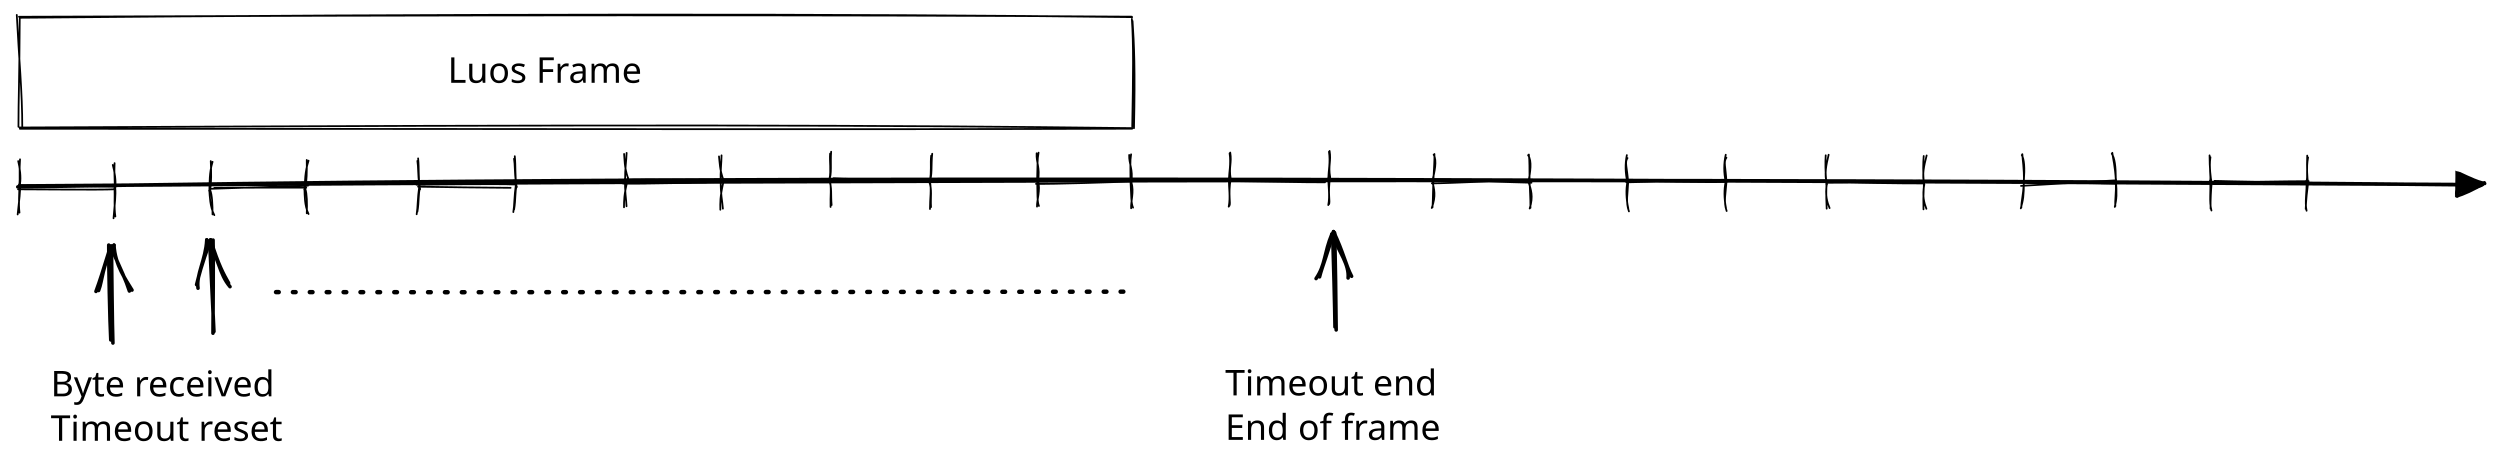
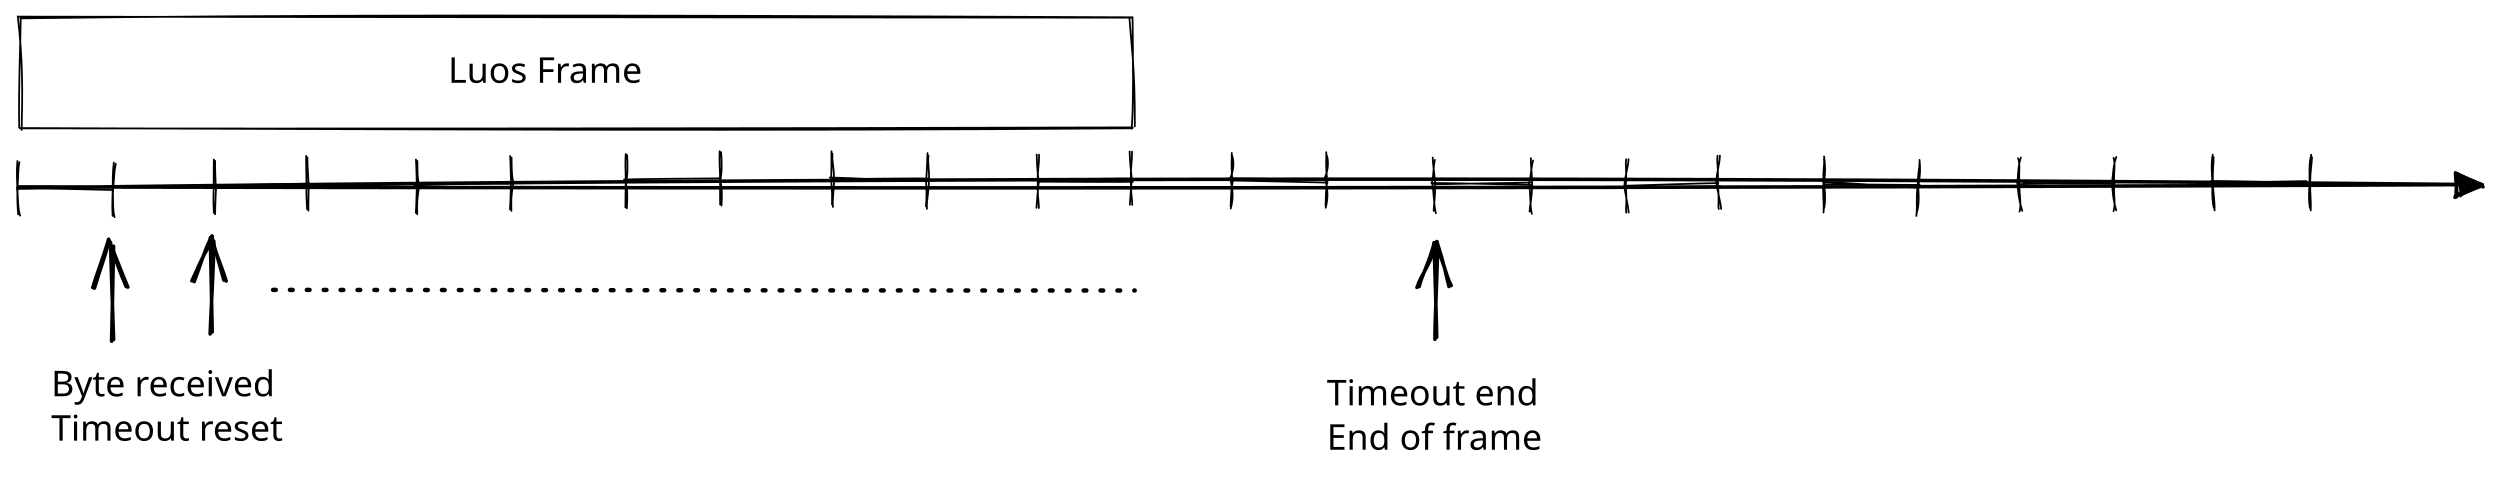
- <svg xmlns="http://www.w3.org/2000/svg" version="1.1" viewBox="0 0 1405.993 264.915" width="2811.986" height="529.829">
+ <svg xmlns="http://www.w3.org/2000/svg" version="1.1" viewBox="0 0 1406.426 270.011" width="2812.852" height="540.023">
+   
+   eyJ2ZXJzaW9uIjoiMSIsImVuY29kaW5nIjoiYnN0cmluZyIsImNvbXByZXNzZWQiOnRydWUsImVuY29kZWQiOiJ4nO2cXVfbOFx1MDAxM4Dv+ys47G3x6nMk7V2ggVx1MDAwMtlAXHRQ4N09XHUwMDFjN3FcdTAwMTJcdTAwMDfHdlx1MDAxZCd89PS/v2OnxMbBbWChuCW5XGIgWfbYM4/mw1x1MDAxMl/erKysxtehs/rXyqpz1bY9t1x1MDAxM9mXq2+T9olcdTAwMTON3MDHLpb+PVxuxlE7PbJcdTAwMWbH4eivP/+0w9DKRlntYDhcdTAwMWTpeM7Q8eNcdTAwMTFcdTAwMWX7P/x7ZeVL+p27llx1MDAxZEXB9DJpc3YpIVixtVx1MDAxOfjpZSlhklx1MDAxYa01mVx1MDAxZOGO3uG1YqeD3V3bXHUwMDFiOVlP0rS6e1x1MDAxOJHQrZ1N4lx1MDAxMWfBQew36j2eXbbrel4rvvamN2W3++PIyXpHcVx1MDAxNFxcOFx1MDAxZt1O3L99XHUwMDA2ufbZuFGAt5+NioJxr+87o+Tm6aw1XGLttlx1MDAxYl+nd5GJb/u99Fx1MDAxY1nLVXIlbixKhaCCXHUwMDE5XHRcZsysN1x1MDAxOc+5MFx1MDAxNleScUmBSdBcdTAwMDW5Nlx1MDAwMi+IXHUwMDEyuf4g6SeT7JPdvuiheH5ndkxcdTAwMWPZ/ii0I1RWdtzltzumXFxLXHUwMDBiiJKGXHUwMDFipVx1MDAxOWNidkjfcXv9ODnGokJSTlgqq+ZcdTAwMWEycZxULdRcdTAwMDBcdTAwMDetQWVcdTAwMGYwXHUwMDExXCLc7qTm8W/+wfmdb1x1MDAwZs5cdTAwMWZ7XiZ30lHPmVQ2Zlx1MDAxY3bsqfYpKHyyWilcdTAwMDCTXclz/Yvi6bygfXGPwYxiO4rXXb/j+r3iXHUwMDEwx++U9Hj2KN5cYoZDN0Yx9lx1MDAwM9ePi0ek560l5t537M49Z873oULcqVHMjlxik5NmJCWf7LeVzHTSP2a///v23qPLVZp81ua1mZ3wTf7n17dcdTAwMGbEXHUwMDFhjbVcZmtcdTAwMDXUINc5Q/5cdTAwMTHVtfdcdTAwMDdcdTAwMDN3cFx1MDAxMn9wYL0/XHUwMDBloVbvxuePo5pcdTAwMTbaf1x1MDAxZdVKvVx1MDAxMNaSW5pRyqigOplNs9uZUZ1Jflx1MDAwYrFAsYRcIlwi6/kxxF9mxnNrXHUwMDFm7FvL19+VbVRGtJo/dXnnk3JdqtPC6P9cdTAwMDaxXHUwMDAwWVx1MDAwNjHjiYZcYs/U8yOId0SzfVx1MDAxZW6Eat/5JMlEeWSwe1N1iLnQllBcYlx1MDAwM1x1MDAxM0YjXHLZWarPMCdcYpBCLS1cdTAwMTF+vVxic1OKMGWSXHUwMDAzZWi3XHUwMDBiM1x1MDAxYztw2Yl2utvDj1xydjScOEfd46jqXGZcdTAwMGJgltGKI1xmXHUwMDA2v+ivxDAjXG60MEY+JJheQvy7QaxFsXVcdTAwMDYxZ8woeIgjXHUwMDFlXHUwMDFl7VBbNNf6tFx1MDAxMZp9vTbZ4OSk6lx1MDAxMEtNLMOlMlRTzSWfXHUwMDBipiV2XHUwMDFiLYTgXHUwMDFjXGZAQbCXpVx1MDAxOITQhoulJ37NXHUwMDEwXHUwMDBiwkshXHUwMDA2KTRapVncXHUwMDEz3/jnXHUwMDE340b9Mtw7alx1MDAxYzfh6mZ3a6dddYhcdTAwMTFMK6lEXGJAklx0p3OFLmEpI1x1MDAxNOrBXHUwMDEwxU1Brlx1MDAxN86ItVx1MDAxMoxiXHUwMDEysIT4XHUwMDE1Q8y1KrZm1WpcZqeB5/OtXHUwMDFmQXx0XGKbXHUwMDFm6qJtzohcdTAwMTP+7evPQWNY+XBaU2YxyVx1MDAxMnM0SLGZg7jKnpgylVx1MDAwNEwkV9peUvz6KDak2HpLMVx1MDAwNzRbY/jinvjMrZPmXHUwMDA3rz/Y+DSS73tr5nMnblVcdTAwMWRiw6hF0Fx1MDAxMaOXRWNcdTAwMTRcIrvdX1x1MDAwMmKCQklulknxK4Y4X4ydS4qJXHUwMDExUtFcXNr8I4r32ocnXHUwMDFie1st5cLx+lGHXFxtd7dcdTAwMDZVp5hcdTAwMTIuLZnWppliXHUwMDFj5FxcVqwsnnhqoIAxtSxcYvbSXHUwMDE0XHUwMDAzXHUwMDAzXHJGLF3xK6b4O66YopOSVLFcdTAwMDcs/1xi9kmrNv7YvahPXHUwMDAyuzbY33rX1l7lKaaCWUZcIlxujFx1MDAwMOHz74m1xVx1MDAwNFVcdTAwMWEkZlx1MDAxOFxcVqtATVE9Ulx1MDAwMdPLtPhcdTAwMTVTLEh5WiyN4KlcYlx1MDAwYlO8pXY6jChaW1x1MDAxZoBcdTAwMDeD+G/3XHUwMDE0wspTzKTAkFx1MDAxYTiTgM6Y5Ti9XHUwMDBmY1WxkFoyXHJcbkOqTKwlxq9cdTAwMGVjbkpL1NpcdTAwMTgjKWeLXHUwMDE3t+p7/b0xp1xyOPH89ZuT6+PGh/eVz4spXHUwMDA20Vx1MDAxNpfIn2ZCkHzNflx1MDAxNlFcdTAwMTMtjFx1MDAxMoDGKnOxa1x1MDAxNSg2XHUwMDE4PKBoy1x1MDAxMvVrhljw8ryYcM3Relx1MDAxNy9ufVx1MDAxYYVccj+ge5vseNz81DRbzc3js8pDLFx1MDAxNFx1MDAwNtRcdTAwMDZ9MEWMXHTNrUT+XHUwMDA1IKaAUoPMR1xiS4p/V4ojp1x1MDAxZFx1MDAxN9Z/ZyRDblwin3tjTFx1MDAxOZHmXHUwMDAxXHUwMDA1ru5G0zv9WDtcdTAwMWb3L1xcXHUwMDFhj873W0dnpuokJ2uoMS/GwENRnNdcYi244yTmZkJcdTAwMTlBpVx1MDAwNFx1MDAwM5xcdTAwMTckezqSgYFFUO1KcMKpzr2cnpFcZrlcdTAwMWQjt1shklfdOp/7VGkrxHctM3au4vuMkrHy/TpcZvNAg3pYvGBcdTAwMTONL86GTLS6Z/3Lwf7oUp/dmK2q79dcdTAwMTGaWIqDNlJKI40qVmww/bM05oNcdTAwMTK9jyamKNhcdTAwMTNu2KH37NBhsmiG6OfQXHUwMDBlWdU35HRcdTAwMDM/brk3qfNcIndaN+2h613f0Vdqnvh8XHUwMDFh42C0slx1MDAxOdlDJ/9cdTAwMThHXHUwMDBlXjc1SX1nRM1ze4lcdTAwMTGvek73rnXHbtv2Zt1xkKs3tFFcdTAwMDJcdTAwMWJPXHUwMDE3bc/t5lx0XCK35/q2dzgvzeOCN8pLV/ox0JwrrVx1MDAxN8/AJk15frI+2dhcdTAwMTg6vZo+PSWnk+H7qsPFXGa1lMHMS1xuRUHqYlx1MDAwMqapJXjidlxyxkign6+McmdvVPp2ZZ41dD9cdTAwMDZcdTAwMDDjTFx1MDAwMJogNu9cdTAwMDEwXHUwMDFik8yIXHUwMDE33keD3lx1MDAxM1x1MDAxZYPkwsFcXE7kb3tBU1hWvc132831XHUwMDFizrffwen51ufg9PjMnT3rXHUwMDE07/Y4kX+NWEJj0Mtcclx1MDAwNyG1Qa+eO6pnh6l/sZRUXHUwMDAypzNcZn808LmH8pgosoBiIY68M/hpd+aVmlfymTOsXHUwMDA3xpVl3lx1MDAxYu2x1HtcdTAwMGKCdqqEXFzce39fu1WdYKTCXHUwMDE5XHUwMDA0hNFUI5mssFx1MDAxZEBcYmNRjPaSXHUwMDAyXHUwMDEwl4Q+X3JIczufs1x1MDAxOWU+XHUwMDFmJFx1MDAwNrN2Jfmz54OzMV9ylriQL7lje1OiZj1fb1xytmyCMlxcgFC53Pi5Y4b169hZwczLcSdO51x1MDAxZv/QXHUwMDFkOsE4xpaRXHUwMDEz31x1MDAxYkVcYn7nXHUwMDFjz1x1MDAxZEV8V75Hxlx1MDAxNdpcdTAwMTRbZ5VdpaXQiiyeSlx1MDAxZZ5fXHUwMDEyddkz/W4rXHUwMDFjXFzXjrxcdTAwMGXxaNWxn66FMJi+TFx1MDAwM/PiskWF2Fx1MDAwYlxymNZjOimfb6nEQmFcdTAwMDWzQEljMN1cdTAwMDTMNiGX1k7nXHUwMDA0PFx1MDAwM1x1MDAxM5D/x1xiy1x1MDAxMtEv5NyL6n2gc09npYc5d0Yg2YKiXHUwMDFl8P4mZJx+iFqNRvt9cDyKomjthFxmn5jyTpAo80kx19xcdTAwMTLp21x1MDAxYoNf6MAzvKbunShcdTAwMGItXHUwMDE3rVdKnt9X9dScXHUwMDBiLSxuXGKm/0pcdTAwMTGdXHUwMDE0guY5n9/uR6kkTC/fwj7+P2o8XHUwMDFm1OVcdTAwMWEtXGZfXGLi77y/Kd+xayhcdTAwMTGUP2ApXHUwMDA1hV1cdTAwMTluXHUwMDA1u6OLWj0+vz4++Fx1MDAxY5OrqrvqdFmj5uijXHKhXHUwMDE0vVxcgeGkXHUwMDA2YHB2QlNcdTAwMTVCc6NcbpJVzFlzimmcli+7zjFZ0v6oXGJ76az/m7Muy8RcdTAwMDUrz8RRYYJcdTAwMDDA4pxvtHZcdTAwMGauXHUwMDBlXHUwMDA3VztMXHUwMDFm2qfvXHUwMDBlxvXeXHUwMDAxVJ1zo6RFXHUwMDE0NVx1MDAwNFxizqhcdTAwMTRcbiumRPJyR1x1MDAxYSZcdTAwMTFxYIQ95z++WihcdTAwMTNXXGZVXCLMXHUwMDBibjv46anybe6JMP7j1/3OStBd6ZZW239ynlxcLtyUyDffkF+1w7BcdTAwMTXjc5zpY3XiOpfr81byRzf9JONT9STgOKlcdTAwMWG/vvn6f1x1MDAxZfMn+iJ9
  <defs>
-     <style>
+     <style class="style-fonts">
      @font-face {
        font-family: "Virgil";
        src: url("https://excalidraw.com/Virgil.woff2");
      }
      @font-face {
        font-family: "Cascadia";
        src: url("https://excalidraw.com/Cascadia.woff2");
      }
    </style>
  </defs>
  <g stroke-linecap="round">
-     <g transform="translate(10.1972 105.1273) rotate(0 692.7992 -2.160871)">
-       <path d="M0.62 -0.56 C537.47 -4.57, 1073.05 -4.58, 1385.22 -1.09 M-0.2 -0.01 C326.12 -5.54, 652.19 -5.48, 1385.8 -1.29" stroke="#000000" stroke-width="2" fill="none" />
-     </g>
-     <g transform="translate(10.1972 105.1273) rotate(0 692.7992 -2.160871)">
-       <path d="M1385.85 -0.05 L1370.76 4.26 L1370.69 -9.21 L1384.19 -2.43" stroke="none" stroke-width="0" fill="#000000" fill-rule="evenodd" />
-       <path d="M1386.96 -2.33 C1381.89 1.07, 1374.38 4.3, 1371.44 5.08 M1385.43 -1.31 C1382.94 -0.28, 1379.94 1.82, 1372.52 4.73 M1371.46 4.07 C1371.36 1.09, 1373.1 -1.07, 1373.46 -7.07 M1371.74 5.15 C1371.74 0.63, 1371.75 -2.02, 1372.16 -7.7 M1372.96 -7.49 C1378.12 -5.13, 1382.16 -2.92, 1387.17 -1.92 M1372.55 -7.16 C1377.04 -5.84, 1381.85 -3.47, 1386.06 -1.54 M1385.8 -1.29 C1385.8 -1.29, 1385.8 -1.29, 1385.8 -1.29 M1385.8 -1.29 C1385.8 -1.29, 1385.8 -1.29, 1385.8 -1.29" stroke="#000000" stroke-width="2" fill="none" />
-     </g>
-   </g>
-   <g stroke-linecap="round">
-     <g transform="translate(10.1972 105.1273) rotate(0 27.42033 0.3316501)">
-       <path d="M0.93 -0.84 C9.91 -1.01, 46.18 -0.37, 54.88 -0.14 M-0.04 1.34 C8.79 1.28, 45.21 1.81, 54.48 1.32" stroke="#000000" stroke-width="1" fill="none" />
-     </g>
-     <g transform="translate(10.1972 105.1273) rotate(0 27.42033 0.3316501)">
-       <path d="M0.04 -14.52 C0.96 -11.01, 1.7 -5.09, 1.03 -1.81 M1.06 -15.53 C0.57 -9.76, 1.14 -4.36, 0.67 -1.37" stroke="#000000" stroke-width="1" fill="none" />
-     </g>
-     <g transform="translate(10.1972 105.1273) rotate(0 27.42033 0.3316501)">
-       <path d="M-0.27 15.48 C0.55 7.51, 1.41 1.95, 1.03 -1.81 M0.75 14.47 C0.11 9.11, 0.79 3.39, 0.67 -1.37" stroke="#000000" stroke-width="1" fill="none" />
-     </g>
-     <g transform="translate(10.1972 105.1273) rotate(0 27.42033 0.3316501)">
-       <path d="M53.65 17.64 C54.33 9.67, 55.05 4.11, 54.58 0.35 M54.68 16.62 C53.89 11.27, 54.44 5.54, 54.22 0.79" stroke="#000000" stroke-width="1" fill="none" />
-     </g>
-     <g transform="translate(10.1972 105.1273) rotate(0 27.42033 0.3316501)">
-       <path d="M53.22 -12.36 C54.28 -8.86, 55.16 -2.94, 54.58 0.35 M54.24 -13.37 C53.88 -7.6, 54.59 -2.2, 54.22 0.79" stroke="#000000" stroke-width="1" fill="none" />
-     </g>
-   </g>
-   <g stroke-linecap="round">
-     <g transform="translate(119.5571 105.1273) rotate(0 26.42053 0.1616908)">
-       <path d="M-0.84 1.05 C7.96 0.78, 44.49 -0.46, 53.68 -0.73 M0.92 0.56 C9.48 0.34, 43.84 0.44, 52.66 0.42" stroke="#000000" stroke-width="1" fill="none" />
-     </g>
-     <g transform="translate(119.5571 105.1273) rotate(0 26.42053 0.1616908)">
-       <path d="M-0.01 -14.12 C-1.95 -7.72, -1.58 -2.66, -1.81 2.12 M-1.03 -14.53 C-0.7 -8.07, -0.67 -2.52, -1.37 1.74" stroke="#000000" stroke-width="1" fill="none" />
-     </g>
-     <g transform="translate(119.5571 105.1273) rotate(0 26.42053 0.1616908)">
-       <path d="M0.98 15.87 C-1.56 11.08, -1.56 4.96, -1.81 2.12 M-0.04 15.45 C0.05 10.24, -0.3 4.11, -1.37 1.74" stroke="#000000" stroke-width="1" fill="none" />
-     </g>
-     <g transform="translate(119.5571 105.1273) rotate(0 26.42053 0.1616908)">
-       <path d="M53.97 15.24 C51.62 10.46, 51.81 4.33, 51.68 1.49 M52.96 14.83 C53.24 9.61, 53.08 3.48, 52.13 1.11" stroke="#000000" stroke-width="1" fill="none" />
-     </g>
-     <g transform="translate(119.5571 105.1273) rotate(0 26.42053 0.1616908)">
-       <path d="M53.97 -14.76 C51.86 -8.36, 52.04 -3.3, 51.68 1.49 M52.96 -15.17 C53.09 -8.7, 52.93 -3.16, 52.13 1.11" stroke="#000000" stroke-width="1" fill="none" />
-     </g>
-   </g>
-   <g stroke-linecap="round">
-     <g transform="translate(234.0702 105.1273) rotate(0 27.78355 -0.5253949)">
-       <path d="M1.05 -0.14 C9.75 0.08, 44.39 0.46, 53.09 0.5 M0.15 -1.26 C9.15 -1.33, 46.75 -1.81, 55.42 -1.36" stroke="#000000" stroke-width="1" fill="none" />
-     </g>
-     <g transform="translate(234.0702 105.1273) rotate(0 27.78355 -0.5253949)">
-       <path d="M1.08 -16.06 C1.7 -10.2, 1.09 -4.78, 2.12 1.2 M0.67 -14.63 C1.24 -11.03, 0.89 -8.15, 1.74 -0.45" stroke="#000000" stroke-width="1" fill="none" />
-     </g>
-     <g transform="translate(234.0702 105.1273) rotate(0 27.78355 -0.5253949)">
-       <path d="M0.67 13.94 C1.66 8.46, 1.2 2.55, 2.12 1.2 M0.25 15.37 C0.94 11.45, 0.69 6.8, 1.74 -0.45" stroke="#000000" stroke-width="1" fill="none" />
-     </g>
-     <g transform="translate(234.0702 105.1273) rotate(0 27.78355 -0.5253949)">
-       <path d="M55.04 12.72 C56.02 7.24, 55.57 1.33, 56.48 -0.02 M54.62 14.15 C55.3 10.23, 55.06 5.59, 56.11 -1.66" stroke="#000000" stroke-width="1" fill="none" />
-     </g>
-     <g transform="translate(234.0702 105.1273) rotate(0 27.78355 -0.5253949)">
-       <path d="M55.44 -17.27 C56.06 -11.42, 55.46 -6, 56.48 -0.02 M55.02 -15.85 C55.6 -12.25, 55.25 -9.37, 56.11 -1.66" stroke="#000000" stroke-width="1" fill="none" />
-     </g>
-   </g>
-   <g stroke-linecap="round">
-     <g transform="translate(352.0186 101.6919) rotate(0 26.32198 0.3834039)">
-       <path d="M-0.14 -0.73 C9.05 -1, 45.31 -0.58, 54.32 -0.59 M-1.68 1.5 C7.48 1.9, 44.49 0.87, 53.63 0.65" stroke="#000000" stroke-width="1" fill="none" />
-     </g>
-     <g transform="translate(352.0186 101.6919) rotate(0 26.32198 0.3834039)">
-       <path d="M-1.03 -15.11 C-0.72 -12.18, -0.97 -7.76, 1.2 -1.47 M0.39 -15.7 C0.29 -11.55, -0.6 -6.15, -0.45 -1.15" stroke="#000000" stroke-width="1" fill="none" />
-     </g>
-     <g transform="translate(352.0186 101.6919) rotate(0 26.32198 0.3834039)">
-       <path d="M-1.08 14.89 C-1.02 10.91, -1.26 8.43, 1.2 -1.47 M0.34 14.3 C0.13 9.56, -0.74 6.06, -0.45 -1.15" stroke="#000000" stroke-width="1" fill="none" />
-     </g>
-     <g transform="translate(352.0186 101.6919) rotate(0 26.32198 0.3834039)">
-       <path d="M53.1 16.26 C53.06 12.28, 52.74 9.8, 54.98 -0.09 M54.53 15.67 C54.19 10.93, 53.2 7.44, 53.33 0.22" stroke="#000000" stroke-width="1" fill="none" />
-     </g>
-     <g transform="translate(352.0186 101.6919) rotate(0 26.32198 0.3834039)">
-       <path d="M52.34 -13.73 C52.74 -10.8, 52.59 -6.38, 54.98 -0.09 M53.77 -14.32 C53.78 -10.16, 53.01 -4.77, 53.33 0.22" stroke="#000000" stroke-width="1" fill="none" />
-     </g>
-   </g>
-   <g stroke-linecap="round">
-     <g transform="translate(467.6767 100.5468) rotate(0 27.45471 0.6875637)">
-       <path d="M-0.73 0.5 C7.97 0.54, 44.27 0.02, 53.24 0.08 M1.09 -0.28 C10.09 -0.02, 46.57 1.78, 55.64 1.65" stroke="#000000" stroke-width="1" fill="none" />
-     </g>
-     <g transform="translate(467.6767 100.5468) rotate(0 27.45471 0.6875637)">
-       <path d="M-0.24 -15.23 C-0.74 -9.65, 0.28 -1.52, -1.47 0.45 M-0.83 -14.15 C-1.2 -9.92, -0.2 -4.59, -1.15 -0.04" stroke="#000000" stroke-width="1" fill="none" />
-     </g>
-     <g transform="translate(467.6767 100.5468) rotate(0 27.45471 0.6875637)">
-       <path d="M0.02 14.77 C-0.54 8.71, 0.38 5.2, -1.47 0.45 M-0.57 15.85 C-0.79 9.86, 0.12 4.98, -1.15 -0.04" stroke="#000000" stroke-width="1" fill="none" />
-     </g>
-     <g transform="translate(467.6767 100.5468) rotate(0 27.45471 0.6875637)">
-       <path d="M55.93 15.92 C55.55 9.86, 56.65 6.36, 54.9 1.6 M55.34 17 C55.28 11.01, 56.34 6.13, 55.22 1.11" stroke="#000000" stroke-width="1" fill="none" />
-     </g>
-     <g transform="translate(467.6767 100.5468) rotate(0 27.45471 0.6875637)">
-       <path d="M56.6 -14.08 C55.92 -8.5, 56.76 -0.37, 54.9 1.6 M56.01 -12.99 C55.48 -8.76, 56.32 -3.43, 55.22 1.11" stroke="#000000" stroke-width="1" fill="none" />
-     </g>
-   </g>
-   <g stroke-linecap="round">
-     <g transform="translate(583.3349 101.6919) rotate(0 26.59965 0.4392399)">
-       <path d="M0.5 -0.59 C9.51 -0.59, 44.87 -1.05, 53.9 -0.78 M-0.7 1.72 C8.17 1.91, 43.81 0.76, 52.99 0.35" stroke="#000000" stroke-width="1" fill="none" />
-     </g>
-     <g transform="translate(583.3349 101.6919) rotate(0 26.59965 0.4392399)">
-       <path d="M-0.34 -15.49 C-0.64 -10.2, 1.7 -7.68, 0.45 0.02 M0.75 -15.85 C-0.01 -11.59, 0.24 -9.39, -0.04 -1" stroke="#000000" stroke-width="1" fill="none" />
-     </g>
-     <g transform="translate(583.3349 101.6919) rotate(0 26.59965 0.4392399)">
-       <path d="M-0.13 14.51 C-0.31 11.16, 1.98 5.03, 0.45 0.02 M0.96 14.15 C-0.05 11.79, 0.15 7.37, -0.04 -1" stroke="#000000" stroke-width="1" fill="none" />
-     </g>
-     <g transform="translate(583.3349 101.6919) rotate(0 26.59965 0.4392399)">
-       <path d="M52.81 15.44 C52.5 12.09, 54.65 5.97, 52.94 0.96 M53.89 15.08 C52.78 12.72, 52.89 8.31, 52.44 -0.07" stroke="#000000" stroke-width="1" fill="none" />
-     </g>
-     <g transform="translate(583.3349 101.6919) rotate(0 26.59965 0.4392399)">
-       <path d="M51.71 -14.54 C51.54 -9.26, 54.01 -6.74, 52.94 0.96 M52.79 -14.9 C52.13 -10.64, 52.48 -8.45, 52.44 -0.07" stroke="#000000" stroke-width="1" fill="none" />
-     </g>
-   </g>
-   <g stroke-linecap="round">
-     <g transform="translate(692.1223 101.6919) rotate(0 27.38152 -0.1173949)">
-       <path d="M-0.59 0.08 C8.38 0.13, 43.8 0.96, 53.04 0.85 M1.31 -0.93 C10.72 -1.25, 46.45 -1.05, 55.35 -0.83" stroke="#000000" stroke-width="1" fill="none" />
-     </g>
-     <g transform="translate(692.1223 101.6919) rotate(0 27.38152 -0.1173949)">
-       <path d="M-0.24 -15.89 C0.73 -10, -1.13 -7.81, 0.02 -1.11 M-0.6 -15.45 C0.27 -9.7, -0.93 -4.42, -1 -0.51" stroke="#000000" stroke-width="1" fill="none" />
-     </g>
-     <g transform="translate(692.1223 101.6919) rotate(0 27.38152 -0.1173949)">
-       <path d="M-0.74 14.1 C0.22 12.83, -1.52 7.85, 0.02 -1.11 M-1.1 14.54 C-0.06 9.25, -1.08 3.48, -1 -0.51" stroke="#000000" stroke-width="1" fill="none" />
-     </g>
-     <g transform="translate(692.1223 101.6919) rotate(0 27.38152 -0.1173949)">
-       <path d="M55.25 13.2 C56.2 11.93, 54.44 6.95, 55.96 -2.02 M54.89 13.64 C55.91 8.35, 54.87 2.58, 54.93 -1.42" stroke="#000000" stroke-width="1" fill="none" />
-     </g>
-     <g transform="translate(692.1223 101.6919) rotate(0 27.38152 -0.1173949)">
-       <path d="M55.64 -16.8 C56.62 -10.9, 54.77 -8.71, 55.96 -2.02 M55.28 -16.35 C56.17 -10.6, 54.98 -5.32, 54.93 -1.42" stroke="#000000" stroke-width="1" fill="none" />
-     </g>
-   </g>
-   <g stroke-linecap="round">
-     <g transform="translate(806.6353 101.6919) rotate(0 26.66375 0.3262266)">
-       <path d="M0.08 -0.78 C9.1 -0.5, 45.81 0.95, 54.67 1.07 M-1.34 1.43 C7.56 1.45, 45.25 -0.46, 54.17 -0.49" stroke="#000000" stroke-width="1" fill="none" />
-     </g>
-     <g transform="translate(806.6353 101.6919) rotate(0 26.66375 0.3262266)">
-       <path d="M-0.36 -14.7 C1.7 -11.39, 0.12 -4.92, -1.11 0.25 M0.08 -15.08 C0.21 -11.63, -0.19 -7.06, -0.51 -0.18" stroke="#000000" stroke-width="1" fill="none" />
-     </g>
-     <g transform="translate(806.6353 101.6919) rotate(0 26.66375 0.3262266)">
-       <path d="M-1.43 15.28 C1.14 8.35, -0.07 4.58, -1.11 0.25 M-0.99 14.9 C-0.67 9.23, -0.75 4.67, -0.51 -0.18" stroke="#000000" stroke-width="1" fill="none" />
-     </g>
-     <g transform="translate(806.6353 101.6919) rotate(0 26.66375 0.3262266)">
-       <path d="M53.65 15.57 C55.88 8.64, 54.33 4.87, 52.98 0.54 M54.09 15.2 C54.11 9.52, 53.73 4.96, 53.58 0.11" stroke="#000000" stroke-width="1" fill="none" />
-     </g>
-     <g transform="translate(806.6353 101.6919) rotate(0 26.66375 0.3262266)">
-       <path d="M52.75 -14.42 C55.14 -11.1, 53.9 -4.63, 52.98 0.54 M53.19 -14.79 C53.62 -11.34, 53.52 -6.77, 53.58 0.11" stroke="#000000" stroke-width="1" fill="none" />
-     </g>
-   </g>
-   <g stroke-linecap="round">
-     <g transform="translate(915.4227 101.6919) rotate(0 27.05833 0.1294549)">
-       <path d="M-0.78 0.85 C8.47 0.74, 45.8 -0.53, 54.89 -0.59 M1.02 0.25 C10.25 0.29, 45.85 0.94, 54.51 0.64" stroke="#000000" stroke-width="1" fill="none" />
-     </g>
-     <g transform="translate(915.4227 101.6919) rotate(0 27.05833 0.1294549)">
-       <path d="M-0.12 -12.8 C-1.81 -10.43, -0.36 -7.8, 0.25 0.92 M-0.49 -14.45 C-1.52 -9.48, -1.37 -4.33, -0.18 0.7" stroke="#000000" stroke-width="1" fill="none" />
-     </g>
-     <g transform="translate(915.4227 101.6919) rotate(0 27.05833 0.1294549)">
-       <path d="M0.69 17.19 C-1.22 12.02, 0.03 7.12, 0.25 0.92 M0.32 15.54 C-0.88 10.1, -1.02 4.85, -0.18 0.7" stroke="#000000" stroke-width="1" fill="none" />
-     </g>
-     <g transform="translate(915.4227 101.6919) rotate(0 27.05833 0.1294549)">
-       <path d="M55.64 16.98 C53.81 11.81, 55.14 6.91, 55.53 0.7 M55.26 15.33 C54.18 9.89, 54.16 4.63, 55.11 0.49" stroke="#000000" stroke-width="1" fill="none" />
-     </g>
-     <g transform="translate(915.4227 101.6919) rotate(0 27.05833 0.1294549)">
-       <path d="M55.51 -13.02 C53.73 -10.65, 55.09 -8.02, 55.53 0.7 M55.13 -14.67 C53.99 -9.7, 54.02 -4.54, 55.11 0.49" stroke="#000000" stroke-width="1" fill="none" />
-     </g>
-   </g>
-   <g stroke-linecap="round">
-     <g transform="translate(1026.5 101.6919) rotate(0 27.73439 0.7228743)">
-       <path d="M0.85 1.07 C9.71 1.2, 44.32 0.3, 53.23 -0.04 M-0.16 0.59 C9.09 0.98, 46.64 1.59, 55.63 1.47" stroke="#000000" stroke-width="1" fill="none" />
-     </g>
-     <g transform="translate(1026.5 101.6919) rotate(0 27.73439 0.7228743)">
-       <path d="M1.92 -14.66 C0.51 -8.72, -0.54 -3.72, 0.92 1.78 M0.28 -14.35 C0 -10.37, 0.03 -5.38, 0.7 1.8" stroke="#000000" stroke-width="1" fill="none" />
-     </g>
-     <g transform="translate(1026.5 101.6919) rotate(0 27.73439 0.7228743)">
-       <path d="M2.46 15.33 C1.08 12.09, -0.14 7.91, 0.92 1.78 M0.82 15.65 C0.61 11.68, 0.49 8.73, 0.7 1.8" stroke="#000000" stroke-width="1" fill="none" />
-     </g>
-     <g transform="translate(1026.5 101.6919) rotate(0 27.73439 0.7228743)">
-       <path d="M56.9 15.73 C55.63 12.49, 54.51 8.31, 55.7 2.18 M55.26 16.05 C55.14 12.08, 55.12 9.12, 55.48 2.2" stroke="#000000" stroke-width="1" fill="none" />
-     </g>
-     <g transform="translate(1026.5 101.6919) rotate(0 27.73439 0.7228743)">
-       <path d="M57.04 -14.27 C55.53 -8.32, 54.37 -3.31, 55.7 2.18 M55.39 -13.95 C55.03 -9.97, 54.97 -4.98, 55.48 2.2" stroke="#000000" stroke-width="1" fill="none" />
-     </g>
-   </g>
-   <g stroke-linecap="round">
-     <g transform="translate(1136.433 102.837) rotate(0 26.97761 0.1665473)">
-       <path d="M1.07 -0.59 C10.17 -0.65, 45.15 0.25, 53.78 0.49 M0.18 1.71 C9.18 1.21, 43.63 -0.91, 52.81 -1.38" stroke="#000000" stroke-width="1" fill="none" />
-     </g>
-     <g transform="translate(1136.433 102.837) rotate(0 26.97761 0.1665473)">
-       <path d="M0.61 -15.64 C2 -13.25, 2.35 -8.47, 1.78 -1.12 M0.93 -16.13 C1.01 -12.74, 1.96 -8.86, 1.8 -0.23" stroke="#000000" stroke-width="1" fill="none" />
-     </g>
-     <g transform="translate(1136.433 102.837) rotate(0 26.97761 0.1665473)">
-       <path d="M0.05 14.35 C1.36 9.68, 1.84 7.41, 1.78 -1.12 M0.37 13.86 C0.3 10.38, 1.38 7.38, 1.8 -0.23" stroke="#000000" stroke-width="1" fill="none" />
-     </g>
-     <g transform="translate(1136.433 102.837) rotate(0 26.97761 0.1665473)">
-       <path d="M52.92 13.54 C53.96 8.89, 54.18 6.62, 53.51 -1.91 M53.24 13.05 C52.91 9.57, 53.73 6.58, 53.54 -1.01" stroke="#000000" stroke-width="1" fill="none" />
-     </g>
-     <g transform="translate(1136.433 102.837) rotate(0 26.97761 0.1665473)">
-       <path d="M51.22 -16.41 C52.87 -14.03, 53.49 -9.25, 53.51 -1.91 M51.53 -16.9 C51.87 -13.51, 53.08 -9.63, 53.54 -1.01" stroke="#000000" stroke-width="1" fill="none" />
-     </g>
-   </g>
-   <g stroke-linecap="round">
-     <g transform="translate(1244.075 102.837) rotate(0 26.85852 -0.5125533)">
-       <path d="M-0.59 -0.04 C8.32 -0.38, 45.1 -0.97, 54.31 -0.95 M1.3 -1.11 C10.02 -0.81, 44.78 -0.33, 53.62 0.09" stroke="#000000" stroke-width="1" fill="none" />
-     </g>
-     <g transform="translate(1244.075 102.837) rotate(0 26.85852 -0.5125533)">
-       <path d="M-0.93 -14.43 C-1.83 -8.45, -0.47 -3.21, -1.12 -1.1 M-1.42 -15.46 C-1.42 -8.56, -0.86 -2.55, -0.23 -0.05" stroke="#000000" stroke-width="1" fill="none" />
-     </g>
-     <g transform="translate(1244.075 102.837) rotate(0 26.85852 -0.5125533)">
-       <path d="M-0.36 15.56 C-1.73 10.42, -0.59 4.53, -1.12 -1.1 M-0.85 14.54 C-0.95 9.67, -0.62 3.93, -0.23 -0.05" stroke="#000000" stroke-width="1" fill="none" />
-     </g>
-     <g transform="translate(1244.075 102.837) rotate(0 26.85852 -0.5125533)">
-       <path d="M53.14 15.69 C52.02 10.54, 53.44 4.66, 53.09 -0.98 M52.65 14.66 C52.83 9.8, 53.44 4.06, 53.98 0.07" stroke="#000000" stroke-width="1" fill="none" />
-     </g>
-     <g transform="translate(1244.075 102.837) rotate(0 26.85852 -0.5125533)">
-       <path d="M53.99 -14.3 C52.83 -8.33, 53.93 -3.08, 53.09 -0.98 M53.5 -15.33 C53.23 -8.43, 53.5 -2.43, 53.98 0.07" stroke="#000000" stroke-width="1" fill="none" />
-     </g>
-   </g>
-   <g stroke-linecap="round" transform="translate(10.9523 10) rotate(0 313.0106 31)">
-     <path d="M-0.28 -0.57 C231.27 -1.5, 460.62 -1.76, 625.57 -0.63 M0.19 -0.01 C237.99 -2.28, 475.49 -2.34, 625.76 -0.36 M625.98 1.8 C626.87 14.46, 627.54 29.16, 626.8 62.08 M625.6 0.63 C626.57 14.9, 626.35 32.37, 625.81 61.19 M625.75 62.38 C461.03 62.96, 297.12 62.46, 0.23 62.42 M625.98 62.06 C486.44 60.35, 346.78 59.97, 0.04 61.71 M1.57 62.05 C1.62 41.59, -0.34 22.46, -1.52 -1.61 M-0.58 61.29 C-0.6 46.6, 0 32.78, 0.14 0.45" stroke="#000000" stroke-width="1" fill="none" />
-   </g>
-   <g transform="translate(251.8197 28.56461) rotate(0 56.5 12.5)">
+     <g transform="translate(10.47928 105.1273) rotate(0 692.8135 -1.872819)">
+       <path d="M-0.32 0.6 C462.47 -5.46, 924.78 -5.79, 1385.95 -1.25 M0.25 0.01 C484.76 0.96, 969.7 0.76, 1385.23 -1.3" stroke="#000000" stroke-width="2" fill="none" />
+     </g>
+     <g transform="translate(10.47928 105.1273) rotate(0 692.8135 -1.872819)">
+       <path d="M1383.99 -2.1 L1373.47 6.16 L1371.88 -8.45 L1384.82 -2.39" stroke="none" stroke-width="0" fill="#000000" fill-rule="evenodd" />
+       <path d="M1384.63 -0.18 C1380.94 1.14, 1376.39 3.38, 1372.29 4.9 M1385.7 -1.28 C1380.1 0.3, 1375.26 2.89, 1370.95 4.81 M1370.61 5.89 C1372.54 3.15, 1371.05 -1.23, 1370.91 -7.92 M1371.33 5.71 C1371.14 1.5, 1371.53 -1.66, 1372.13 -7.28 M1371.01 -6.39 C1376.32 -4.67, 1381.95 -3.93, 1386.37 0 M1371.56 -7.29 C1374.65 -5.99, 1378.15 -3.93, 1385.3 -1.52 M1385.23 -1.3 C1385.23 -1.3, 1385.23 -1.3, 1385.23 -1.3 M1385.23 -1.3 C1385.23 -1.3, 1385.23 -1.3, 1385.23 -1.3" stroke="#000000" stroke-width="2" fill="none" />
+     </g>
+   </g>
+   <mask />
+   <g stroke-linecap="round">
+     <g transform="translate(10.47928 105.1273) rotate(0 26.7824 0.9520711)">
+       <path d="M-0.48 0.89 C8.67 0.73, 44.96 0.26, 54.04 0.15 M1.47 0.32 C10.56 0.89, 44.56 1.53, 53.21 1.76" stroke="#000000" stroke-width="1" fill="none" />
+     </g>
+     <g transform="translate(10.47928 105.1273) rotate(0 26.7824 0.9520711)">
+       <path d="M0.43 -13.83 C-0.32 -10.41, -0.16 -6.61, -0.67 1.64 M-0.68 -14.54 C-1.26 -8.85, -0.82 -3.24, -0.76 0.39" stroke="#000000" stroke-width="1" fill="none" />
+     </g>
+     <g transform="translate(10.47928 105.1273) rotate(0 26.7824 0.9520711)">
+       <path d="M0.85 16.17 C-0.28 12.73, -0.22 9.67, -0.67 1.64 M-0.25 15.46 C-0.91 9.58, -0.63 3.62, -0.76 0.39" stroke="#000000" stroke-width="1" fill="none" />
+     </g>
+     <g transform="translate(10.47928 105.1273) rotate(0 26.7824 0.9520711)">
+       <path d="M53.99 17.03 C52.99 13.59, 53.18 10.53, 53.02 2.51 M52.88 16.32 C52.45 10.44, 52.94 4.48, 52.93 1.25" stroke="#000000" stroke-width="1" fill="none" />
+     </g>
+     <g transform="translate(10.47928 105.1273) rotate(0 26.7824 0.9520711)">
+       <path d="M54.67 -12.96 C53.8 -9.55, 53.83 -5.74, 53.02 2.51 M53.57 -13.67 C52.78 -7.98, 53 -2.37, 52.93 1.25" stroke="#000000" stroke-width="1" fill="none" />
+     </g>
+   </g>
+   <mask />
+   <g stroke-linecap="round">
+     <g transform="translate(119.8392 105.1273) rotate(0 26.93574 -0.7687842)">
+       <path d="M0.89 0.22 C9.7 0.34, 45.11 0.16, 53.97 0.21 M-0.09 -0.71 C8.47 -0.94, 44.18 -1.66, 53.09 -1.8" stroke="#000000" stroke-width="1" fill="none" />
+     </g>
+     <g transform="translate(119.8392 105.1273) rotate(0 26.93574 -0.7687842)">
+       <path d="M1.17 -14.6 C1.1 -8.59, 1.47 -3.16, 1.64 1.51 M0.46 -15.38 C0.46 -10.98, 0.28 -6.97, 0.39 0.16" stroke="#000000" stroke-width="1" fill="none" />
+     </g>
+     <g transform="translate(119.8392 105.1273) rotate(0 26.93574 -0.7687842)">
+       <path d="M1.18 15.4 C1.22 9.61, 1.59 3.23, 1.64 1.51 M0.46 14.62 C0.27 10.94, 0.1 6.85, 0.39 0.16" stroke="#000000" stroke-width="1" fill="none" />
+     </g>
+     <g transform="translate(119.8392 105.1273) rotate(0 26.93574 -0.7687842)">
+       <path d="M53.65 13.38 C53.59 7.59, 53.85 1.21, 53.84 -0.51 M52.94 12.59 C52.68 8.91, 52.42 4.83, 52.59 -1.86" stroke="#000000" stroke-width="1" fill="none" />
+     </g>
+     <g transform="translate(119.8392 105.1273) rotate(0 26.93574 -0.7687842)">
+       <path d="M53.09 -16.62 C53.13 -10.61, 53.61 -5.19, 53.84 -0.51 M52.38 -17.4 C52.45 -13, 52.35 -9, 52.59 -1.86" stroke="#000000" stroke-width="1" fill="none" />
+     </g>
+   </g>
+   <mask />
+   <g stroke-linecap="round">
+     <g transform="translate(234.3522 105.1273) rotate(0 26.45657 -0.8063677)">
+       <path d="M0.22 0.15 C9.31 0.03, 45.01 0.28, 54.03 0.23 M-1.12 -0.82 C7.87 -1.4, 44.04 -2.09, 53.2 -1.77" stroke="#000000" stroke-width="1" fill="none" />
+     </g>
+     <g transform="translate(234.3522 105.1273) rotate(0 26.45657 -0.8063677)">
+       <path d="M0.43 -14.59 C0.64 -10.32, 0.16 -6.3, 1.51 -0.31 M-0.35 -15.38 C0 -10.13, -0.05 -4.5, 0.16 -0.26" stroke="#000000" stroke-width="1" fill="none" />
+     </g>
+     <g transform="translate(234.3522 105.1273) rotate(0 26.45657 -0.8063677)">
+       <path d="M0.38 15.41 C0.38 11.88, -0.09 8.09, 1.51 -0.31 M-0.4 14.62 C-0.04 9.01, -0.07 3.77, 0.16 -0.26" stroke="#000000" stroke-width="1" fill="none" />
+     </g>
+     <g transform="translate(234.3522 105.1273) rotate(0 26.45657 -0.8063677)">
+       <path d="M53.33 13.49 C53.34 9.96, 52.87 6.18, 54.48 -2.23 M52.55 12.7 C52.92 7.09, 52.9 1.86, 53.13 -2.18" stroke="#000000" stroke-width="1" fill="none" />
+     </g>
+     <g transform="translate(234.3522 105.1273) rotate(0 26.45657 -0.8063677)">
+       <path d="M53.42 -16.51 C53.63 -12.23, 53.14 -8.22, 54.48 -2.23 M52.64 -17.3 C52.99 -12.04, 52.93 -6.42, 53.13 -2.18" stroke="#000000" stroke-width="1" fill="none" />
+     </g>
+   </g>
+   <mask />
+   <g stroke-linecap="round">
+     <g transform="translate(352.3007 101.6919) rotate(0 26.40731 -0.4193991)">
+       <path d="M0.15 0.21 C9 0.26, 45.13 0.44, 54.05 0.51 M-1.24 -0.72 C7.41 -1.06, 44.22 -1.23, 53.23 -1.35" stroke="#000000" stroke-width="1" fill="none" />
+     </g>
+     <g transform="translate(352.3007 101.6919) rotate(0 26.40731 -0.4193991)">
+       <path d="M0.49 -14.5 C0.86 -9.36, 0.94 -2.27, -0.31 1.14 M-0.3 -15.03 C-0.59 -10.54, -0.42 -5.79, -0.26 -0.41" stroke="#000000" stroke-width="1" fill="none" />
+     </g>
+     <g transform="translate(352.3007 101.6919) rotate(0 26.40731 -0.4193991)">
+       <path d="M0.33 15.5 C0.7 9.4, 0.85 5.26, -0.31 1.14 M-0.46 14.97 C-0.53 10.4, -0.31 6.1, -0.26 -0.41" stroke="#000000" stroke-width="1" fill="none" />
+     </g>
+     <g transform="translate(352.3007 101.6919) rotate(0 26.40731 -0.4193991)">
+       <path d="M53.62 13.94 C53.92 7.84, 53.98 3.7, 52.77 -0.42 M52.83 13.41 C52.7 8.84, 52.86 4.54, 52.82 -1.97" stroke="#000000" stroke-width="1" fill="none" />
+     </g>
+     <g transform="translate(352.3007 101.6919) rotate(0 26.40731 -0.4193991)">
+       <path d="M53.36 -16.06 C53.81 -10.92, 53.97 -3.82, 52.77 -0.42 M52.56 -16.59 C52.34 -12.1, 52.58 -7.35, 52.82 -1.97" stroke="#000000" stroke-width="1" fill="none" />
+     </g>
+   </g>
+   <mask />
+   <g stroke-linecap="round">
+     <g transform="translate(467.9588 100.5468) rotate(0 26.59622 0.3063555)">
+       <path d="M0.21 0.23 C9.23 0.18, 45.29 -0.28, 54.33 -0.15 M-1.14 -0.69 C7.75 -0.56, 44.46 1.32, 53.65 1.31" stroke="#000000" stroke-width="1" fill="none" />
+     </g>
+     <g transform="translate(467.9588 100.5468) rotate(0 26.59622 0.3063555)">
+       <path d="M0.36 -14.13 C-0.05 -9.24, 1.47 -5.67, 1.14 0.26 M-0.17 -15.47 C-0.3 -11.65, -0.04 -7.91, -0.41 0.71" stroke="#000000" stroke-width="1" fill="none" />
+     </g>
+     <g transform="translate(467.9588 100.5468) rotate(0 26.59622 0.3063555)">
+       <path d="M0.64 15.87 C0.1 11.2, 1.53 5.22, 1.14 0.26 M0.11 14.53 C0.15 11.09, 0.34 7.56, -0.41 0.71" stroke="#000000" stroke-width="1" fill="none" />
+     </g>
+     <g transform="translate(467.9588 100.5468) rotate(0 26.59622 0.3063555)">
+       <path d="M53.51 16.94 C53.15 12.27, 54.76 6.29, 54.58 1.33 M52.98 15.59 C53.16 12.16, 53.49 8.64, 53.03 1.78" stroke="#000000" stroke-width="1" fill="none" />
+     </g>
+     <g transform="translate(467.9588 100.5468) rotate(0 26.59622 0.3063555)">
+       <path d="M54.36 -13.05 C53.77 -8.16, 55.11 -4.59, 54.58 1.33 M53.83 -14.39 C53.57 -10.57, 53.69 -6.84, 53.03 1.78" stroke="#000000" stroke-width="1" fill="none" />
+     </g>
+   </g>
+   <mask />
+   <g stroke-linecap="round">
+     <g transform="translate(583.617 101.6919) rotate(0 26.28128 -0.2869498)">
+       <path d="M0.23 0.51 C9.15 0.57, 44.57 0.75, 53.67 0.6 M-1.11 -0.27 C7.63 -0.58, 43.35 -1.38, 52.64 -1.21" stroke="#000000" stroke-width="1" fill="none" />
+     </g>
+     <g transform="translate(583.617 101.6919) rotate(0 26.28128 -0.2869498)">
+       <path d="M0.92 -14.68 C1.05 -8.52, -0.18 -4.2, 0.26 -0.36 M-0.42 -14.77 C-0.34 -11.26, -0.25 -8.52, 0.71 1.03" stroke="#000000" stroke-width="1" fill="none" />
+     </g>
+     <g transform="translate(583.617 101.6919) rotate(0 26.28128 -0.2869498)">
+       <path d="M0.81 15.32 C0.92 12.11, -0.27 7.08, 0.26 -0.36 M-0.53 15.23 C-0.22 12.15, -0.1 8.29, 0.71 1.03" stroke="#000000" stroke-width="1" fill="none" />
+     </g>
+     <g transform="translate(583.617 101.6919) rotate(0 26.28128 -0.2869498)">
+       <path d="M53.35 13.6 C53.42 10.4, 52.19 5.36, 52.67 -2.08 M52.01 13.51 C52.3 10.44, 52.38 6.58, 53.12 -0.69" stroke="#000000" stroke-width="1" fill="none" />
+     </g>
+     <g transform="translate(583.617 101.6919) rotate(0 26.28128 -0.2869498)">
+       <path d="M53.2 -16.4 C53.37 -10.24, 52.18 -5.91, 52.67 -2.08 M51.86 -16.49 C51.97 -12.97, 52.09 -10.24, 53.12 -0.69" stroke="#000000" stroke-width="1" fill="none" />
+     </g>
+   </g>
+   <mask />
+   <g stroke-linecap="round">
+     <g transform="translate(692.4043 101.6919) rotate(0 26.86881 -0.138719)">
+       <path d="M0.51 -0.15 C9.54 -0.02, 45.6 0.88, 54.42 1.03 M-0.68 -1.28 C8.23 -1.48, 44.92 -0.56, 53.79 -0.55" stroke="#000000" stroke-width="1" fill="none" />
+     </g>
+     <g transform="translate(692.4043 101.6919) rotate(0 26.86881 -0.138719)">
+       <path d="M0.65 -14.4 C2.05 -10.84, 1.59 -5.59, -0.36 -1.36 M0.56 -15.66 C0.65 -12.12, 0.02 -7.8, 1.03 0.44" stroke="#000000" stroke-width="1" fill="none" />
+     </g>
+     <g transform="translate(692.4043 101.6919) rotate(0 26.86881 -0.138719)">
+       <path d="M-0.01 15.59 C1.54 9.62, 1.29 5.35, -0.36 -1.36 M-0.11 14.33 C0.24 11, -0.25 8.44, 1.03 0.44" stroke="#000000" stroke-width="1" fill="none" />
+     </g>
+     <g transform="translate(692.4043 101.6919) rotate(0 26.86881 -0.138719)">
+       <path d="M53.38 15.2 C54.9 9.22, 54.61 4.95, 52.92 -1.76 M53.29 13.94 C53.61 10.6, 53.1 8.04, 54.31 0.04" stroke="#000000" stroke-width="1" fill="none" />
+     </g>
+     <g transform="translate(692.4043 101.6919) rotate(0 26.86881 -0.138719)">
+       <path d="M53.81 -14.8 C55.25 -11.24, 54.83 -6, 52.92 -1.76 M53.72 -16.06 C53.84 -12.52, 53.23 -8.2, 54.31 0.04" stroke="#000000" stroke-width="1" fill="none" />
+     </g>
+   </g>
+   <mask />
+   <g stroke-linecap="round">
+     <g transform="translate(806.9174 103.0731) rotate(0 26.57974 0.3076192)">
+       <path d="M-0.15 0.6 C8.95 0.45, 45.73 -0.27, 54.85 -0.37 M-1.69 -0.13 C7.32 -0.15, 45.13 0.73, 54.44 0.98" stroke="#000000" stroke-width="1" fill="none" />
+     </g>
+     <g transform="translate(806.9174 103.0731) rotate(0 26.57974 0.3076192)">
+       <path d="M0.33 -13.11 C-0.73 -8.68, -0.16 -5.69, -1.36 -0.46 M-0.93 -14.46 C-0.9 -11.01, 0.05 -5.85, 0.44 0.25" stroke="#000000" stroke-width="1" fill="none" />
+     </g>
+     <g transform="translate(806.9174 103.0731) rotate(0 26.57974 0.3076192)">
+       <path d="M0.87 16.88 C-0.49 11.74, -0.09 5.15, -1.36 -0.46 M-0.39 15.54 C-0.22 10.96, 0.59 8.09, 0.44 0.25" stroke="#000000" stroke-width="1" fill="none" />
+     </g>
+     <g transform="translate(806.9174 103.0731) rotate(0 26.57974 0.3076192)">
+       <path d="M54.83 17.26 C53.68 12.12, 54.28 5.53, 53.24 -0.08 M53.57 15.92 C53.91 11.34, 54.89 8.47, 55.04 0.63" stroke="#000000" stroke-width="1" fill="none" />
+     </g>
+     <g transform="translate(806.9174 103.0731) rotate(0 26.57974 0.3076192)">
+       <path d="M55.56 -12.73 C54.3 -8.3, 54.67 -5.31, 53.24 -0.08 M54.3 -14.08 C54.16 -10.63, 54.94 -5.47, 55.04 0.63" stroke="#000000" stroke-width="1" fill="none" />
+     </g>
+   </g>
+   <mask />
+   <g stroke-linecap="round">
+     <g transform="translate(914.3236 103.9938) rotate(0 26.4561 0.05126928)">
+       <path d="M0.6 1.03 C9.42 1.18, 44.58 1.03, 53.46 0.75 M-0.54 0.52 C8.05 0.35, 43.38 -0.94, 52.32 -0.99" stroke="#000000" stroke-width="1" fill="none" />
+     </g>
+     <g transform="translate(914.3236 103.9938) rotate(0 26.4561 0.05126928)">
+       <path d="M1.86 -14.43 C1.5 -8.81, -0.3 -4.9, -0.46 0.54 M0.51 -14.38 C-0.1 -10.41, 1.05 -7.2, 0.25 0.77" stroke="#000000" stroke-width="1" fill="none" />
+     </g>
+     <g transform="translate(914.3236 103.9938) rotate(0 26.4561 0.05126928)">
+       <path d="M1.91 15.57 C1.57 10.92, -0.24 4.55, -0.46 0.54 M0.57 15.62 C0.05 13.41, 1.19 10.44, 0.25 0.77" stroke="#000000" stroke-width="1" fill="none" />
+     </g>
+     <g transform="translate(914.3236 103.9938) rotate(0 26.4561 0.05126928)">
+       <path d="M53.94 13.55 C53.49 8.91, 51.57 2.54, 51.26 -1.47 M52.6 13.6 C52.02 11.39, 53.09 8.42, 51.96 -1.24" stroke="#000000" stroke-width="1" fill="none" />
+     </g>
+     <g transform="translate(914.3236 103.9938) rotate(0 26.4561 0.05126928)">
+       <path d="M53.26 -16.44 C53 -10.82, 51.32 -6.92, 51.26 -1.47 M51.91 -16.39 C51.37 -12.42, 52.58 -9.21, 51.96 -1.24" stroke="#000000" stroke-width="1" fill="none" />
+     </g>
+   </g>
+   <mask />
+   <g stroke-linecap="round">
+     <g transform="translate(1025.401 103.9938) rotate(0 27.33834 -0.01544673)">
+       <path d="M1.03 -0.37 C10.15 -0.46, 45.88 0.12, 54.57 0.02 M0.11 -1.6 C9.15 -1.55, 45.36 1.33, 54.01 1.57" stroke="#000000" stroke-width="1" fill="none" />
+     </g>
+     <g transform="translate(1025.401 103.9938) rotate(0 27.33834 -0.01544673)">
+       <path d="M0.7 -14.43 C1.22 -11.92, -0.05 -7.8, 0.54 -1.78 M0.75 -15.99 C1.49 -10.91, 1.58 -7.85, 0.77 -0.78" stroke="#000000" stroke-width="1" fill="none" />
+     </g>
+     <g transform="translate(1025.401 103.9938) rotate(0 27.33834 -0.01544673)">
+       <path d="M0.45 15.57 C0.89 9.45, -0.3 4.95, 0.54 -1.78 M0.5 14.01 C1.51 11.22, 1.66 6.41, 0.77 -0.78" stroke="#000000" stroke-width="1" fill="none" />
+     </g>
+     <g transform="translate(1025.401 103.9938) rotate(0 27.33834 -0.01544673)">
+       <path d="M52.7 17.48 C53.36 11.37, 52.37 6.87, 53.52 0.16 M52.75 15.92 C53.96 13.14, 54.3 8.34, 53.75 1.15" stroke="#000000" stroke-width="1" fill="none" />
+     </g>
+     <g transform="translate(1025.401 103.9938) rotate(0 27.33834 -0.01544673)">
+       <path d="M54.4 -12.47 C54.72 -9.96, 53.24 -5.85, 53.52 0.16 M54.45 -14.03 C55.01 -8.96, 54.91 -5.9, 53.75 1.15" stroke="#000000" stroke-width="1" fill="none" />
+     </g>
+   </g>
+   <mask />
+   <g stroke-linecap="round">
+     <g transform="translate(1136.715 102.837) rotate(0 26.73918 0.02475046)">
+       <path d="M-0.37 0.75 C8.51 0.46, 44.97 -0.43, 53.84 -0.7 M1.64 0.09 C10.31 0.47, 43.97 0.49, 52.91 0.48" stroke="#000000" stroke-width="1" fill="none" />
+     </g>
+     <g transform="translate(1136.715 102.837) rotate(0 26.73918 0.02475046)">
+       <path d="M0.17 -14.22 C-1.36 -10.2, -1.42 -4.24, -1.78 0.18 M-1.39 -13.78 C-0.16 -10.17, -0.94 -7.54, -0.78 0.55" stroke="#000000" stroke-width="1" fill="none" />
+     </g>
+     <g transform="translate(1136.715 102.837) rotate(0 26.73918 0.02475046)">
+       <path d="M0.96 15.77 C-1.11 9.29, -1.43 4.76, -1.78 0.18 M-0.59 16.21 C0.47 12.85, -0.49 8.52, -0.78 0.55" stroke="#000000" stroke-width="1" fill="none" />
+     </g>
+     <g transform="translate(1136.715 102.837) rotate(0 26.73918 0.02475046)">
+       <path d="M53.83 15.5 C51.9 9.02, 51.72 4.49, 51.5 -0.09 M52.28 15.95 C53.43 12.59, 52.56 8.26, 52.49 0.28" stroke="#000000" stroke-width="1" fill="none" />
+     </g>
+     <g transform="translate(1136.715 102.837) rotate(0 26.73918 0.02475046)">
+       <path d="M53.85 -14.5 C52.17 -10.48, 51.98 -4.51, 51.5 -0.09 M52.29 -14.05 C53.42 -10.45, 52.55 -7.82, 52.49 0.28" stroke="#000000" stroke-width="1" fill="none" />
+     </g>
+   </g>
+   <mask />
+   <g stroke-linecap="round">
+     <g transform="translate(1244.357 102.837) rotate(0 27.57471 -0.4717303)">
+       <path d="M0.75 0.02 C9.43 -0.08, 44.42 -0.9, 53.13 -0.96 M-0.32 -1.01 C8.66 -0.96, 46.18 -0.22, 55.47 0.07" stroke="#000000" stroke-width="1" fill="none" />
+     </g>
+     <g transform="translate(1244.357 102.837) rotate(0 27.57471 -0.4717303)">
+       <path d="M0.48 -15.84 C-0.69 -10.25, 0.15 -4.82, 0.18 -1 M0.93 -14.46 C1.05 -10.95, 0.28 -6.63, 0.55 -0.05" stroke="#000000" stroke-width="1" fill="none" />
+     </g>
+     <g transform="translate(1244.357 102.837) rotate(0 27.57471 -0.4717303)">
+       <path d="M1.07 14.15 C-0.23 8.18, 0.37 2.04, 0.18 -1 M1.51 15.54 C1.63 10.29, 0.69 5.84, 0.55 -0.05" stroke="#000000" stroke-width="1" fill="none" />
+     </g>
+     <g transform="translate(1244.357 102.837) rotate(0 27.57471 -0.4717303)">
+       <path d="M55.14 14.19 C54.09 8.22, 54.95 2.08, 54.91 -0.95 M55.58 15.58 C55.89 10.34, 55.15 5.89, 55.28 -0.01" stroke="#000000" stroke-width="1" fill="none" />
+     </g>
+     <g transform="translate(1244.357 102.837) rotate(0 27.57471 -0.4717303)">
+       <path d="M55.86 -15.8 C54.45 -10.2, 55.02 -4.77, 54.91 -0.95 M56.31 -14.41 C56.24 -10.9, 55.29 -6.59, 55.28 -0.01" stroke="#000000" stroke-width="1" fill="none" />
+     </g>
+   </g>
+   <mask />
+   <g stroke-linecap="round" transform="translate(11.23437 10) rotate(0 313.0106 31)">
+     <path d="M-0.46 -0.64 C168.19 -0.31, 336.75 -0.35, 625.48 -0.06 M0.28 0.32 C153.62 -1.72, 307.4 -1.69, 625.98 -0.27 M624.16 0.29 C625.12 15, 627.33 27.15, 627.19 61.07 M625.92 0.53 C626.17 24.28, 626.53 50.38, 625.38 62.44 M625.81 62.17 C419.89 63.79, 213.62 62.76, 0.33 62.04 M626.04 61.67 C396.02 62.31, 166.64 62.43, 0.02 62.22 M0.94 63.11 C1.41 41.91, 1.76 24.97, -1.24 -0.8 M-0.43 61.79 C-0.88 37.17, 0.34 13.77, 0.42 0.3" stroke="#000000" stroke-width="1" fill="none" />
+   </g>
+   <g transform="translate(252.1018 28.56461) rotate(0 57 12.5)">
    <text x="0" y="18" font-family="Virgil, Segoe UI Emoji" font-size="20px" fill="#000000" text-anchor="start" style="white-space: pre;" direction="ltr">Luos Frame</text>
  </g>
  <g stroke-linecap="round">
-     <g transform="translate(62.87319 137.1909) rotate(0 -0.5540784 28.17805)">
-       <path d="M-0.18 1.1 C-0.08 10.47, 0.29 46.94, 0.63 55.73 M-1.73 0.63 C-1.84 9.71, -1.13 45.02, -0.58 54" stroke="#000000" stroke-width="2" fill="none" />
-     </g>
-     <g transform="translate(62.87319 137.1909) rotate(0 -0.5540784 28.17805)">
-       <path d="M11.37 25.96 C7.97 20.25, 1.87 12.01, 1.23 0.68 M9.89 26.48 C7.98 20.38, 5.48 15.36, -0.7 1.39" stroke="#000000" stroke-width="2" fill="none" />
-     </g>
-     <g transform="translate(62.87319 137.1909) rotate(0 -0.5540784 28.17805)">
-       <path d="M-7.43 26.19 C-5.12 20.44, -5.5 12.13, 1.23 0.68 M-8.91 26.71 C-6.7 20.7, -5.09 15.63, -0.7 1.39" stroke="#000000" stroke-width="2" fill="none" />
-     </g>
-   </g>
-   <g transform="translate(28.51929 204.9147) rotate(0 70.5 25)">
+     <g transform="translate(63.15527 137.1909) rotate(0 -0.1032151 26.96797)">
+       <path d="M-0.96 -0.85 C-0.84 8.24, 0.48 44.67, 0.76 53.84 M0.73 1.32 C0.66 10.58, -0.22 45.83, -0.39 54.78" stroke="#000000" stroke-width="2" fill="none" />
+     </g>
+     <g transform="translate(63.15527 137.1909) rotate(0 -0.1032151 26.96797)">
+       <path d="M7.82 24.03 C4.42 16.14, 1.86 9.03, -2.05 -2.51 M8.76 24.34 C4.79 15.23, 1.55 5.54, -1.85 -1.36" stroke="#000000" stroke-width="2" fill="none" />
+     </g>
+     <g transform="translate(63.15527 137.1909) rotate(0 -0.1032151 26.96797)">
+       <path d="M-10.98 24.61 C-8.7 16.69, -5.58 9.41, -2.05 -2.51 M-10.03 24.92 C-7.18 15.45, -3.6 5.55, -1.85 -1.36" stroke="#000000" stroke-width="2" fill="none" />
+     </g>
+   </g>
+   <mask />
+   <g transform="translate(28.80136 204.9147) rotate(0 71 25)">
    <text x="0" y="18" font-family="Virgil, Segoe UI Emoji" font-size="20px" fill="#000000" text-anchor="start" style="white-space: pre;" direction="ltr">Byte received</text>
    <text x="0" y="43" font-family="Virgil, Segoe UI Emoji" font-size="20px" fill="#000000" text-anchor="start" style="white-space: pre;" direction="ltr">Timeout reset</text>
  </g>
  <g stroke-linecap="round">
-     <g transform="translate(118.412 134.9007) rotate(0 0.6990224 26.30615)">
-       <path d="M-0.51 0.76 C-0.16 9.17, 1.55 42.76, 1.91 51.55 M1.42 0.12 C1.69 9.14, 1.41 43.91, 1.36 52.5" stroke="#000000" stroke-width="2" fill="none" />
-     </g>
-     <g transform="translate(118.412 134.9007) rotate(0 0.6990224 26.30615)">
-       <path d="M10.95 26.33 C4.67 18.93, 5.05 10.74, -2.13 0.01 M10.15 24.32 C7.4 19.44, 4.49 14.4, 0.02 -0.01" stroke="#000000" stroke-width="2" fill="none" />
-     </g>
-     <g transform="translate(118.412 134.9007) rotate(0 0.6990224 26.30615)">
-       <path d="M-7.05 27.19 C-8.2 19.62, -2.69 11.19, -2.13 0.01 M-7.85 25.19 C-6.56 20.18, -5.43 14.93, 0.02 -0.01" stroke="#000000" stroke-width="2" fill="none" />
-     </g>
-   </g>
-   <g stroke-linecap="round">
-     <g transform="translate(154.4836 163.5289) rotate(0 242.0129 0.6619152)">
-       <path d="M0.76 0.76 C81.12 0.93, 402.52 0.67, 483.26 0.5" stroke="#000000" stroke-width="2.5" fill="none" stroke-dasharray="1.5 8" />
-     </g>
-   </g>
-   <g stroke-linecap="round">
-     <g transform="translate(749.8116 132.0392) rotate(0 0.6779147 26.19667)">
-       <path d="M0.76 -1.13 C1.12 7.67, 1.63 44.71, 1.65 53.52 M-0.29 0.9 C0 9.29, 0.92 43.24, 0.97 51.84" stroke="#000000" stroke-width="2" fill="none" />
-     </g>
-     <g transform="translate(749.8116 132.0392) rotate(0 0.6779147 26.19667)">
-       <path d="M8.36 24.3 C9.04 16.77, 3.58 10.11, -0.74 -0.42 M10.33 23.34 C7.07 17.13, 5.6 9.52, 0.15 -1.78" stroke="#000000" stroke-width="2" fill="none" />
-     </g>
-     <g transform="translate(749.8116 132.0392) rotate(0 0.6779147 26.19667)">
-       <path d="M-9.66 24.63 C-4.34 16.91, -5.17 10.16, -0.74 -0.42 M-7.69 23.67 C-6.15 17.5, -2.82 9.8, 0.15 -1.78" stroke="#000000" stroke-width="2" fill="none" />
-     </g>
-   </g>
-   <g transform="translate(689.0452 204.3753) rotate(0 65.5 25)">
+     <g transform="translate(118.6941 134.9007) rotate(0 0.562836 25.9212)">
+       <path d="M-0.39 -1.13 C-0.11 7.66, 0.45 43, 0.69 51.86 M1.61 0.89 C1.77 9.89, -0.26 44.29, -0.49 52.97" stroke="#000000" stroke-width="2" fill="none" />
+     </g>
+     <g transform="translate(118.6941 134.9007) rotate(0 0.562836 25.9212)">
+       <path d="M7.24 22.69 C5.85 17.85, 4.03 10.95, 0.88 0.26 M8.56 23.18 C5.53 13.42, 1.14 4.27, 0.59 -2.06" stroke="#000000" stroke-width="2" fill="none" />
+     </g>
+     <g transform="translate(118.6941 134.9007) rotate(0 0.562836 25.9212)">
+       <path d="M-10.78 23.05 C-8.21 18.19, -6.07 11.21, 0.88 0.26 M-9.46 23.54 C-5.65 13.71, -3.22 4.42, 0.59 -2.06" stroke="#000000" stroke-width="2" fill="none" />
+     </g>
+   </g>
+   <mask />
+   <g stroke-linecap="round">
+     <g transform="translate(154.7657 163.5289) rotate(0 241.2235 -0.2677587)">
+       <path d="M-1.13 -0.45 C79.61 -0.4, 402.76 -0.01, 483.57 -0.1" stroke="#000000" stroke-width="2.5" fill="none" stroke-dasharray="1.5 8" />
+     </g>
+   </g>
+   <mask />
+   <g stroke-linecap="round">
+     <g transform="translate(807.2032 137.6752) rotate(0 0.5316329 26.20223)">
+       <path d="M-0.45 -0.82 C-0.21 8.04, 0.95 42.98, 1.05 52.02 M1.51 1.37 C1.62 10.48, -0.12 44.87, 0.05 53.22" stroke="#000000" stroke-width="2" fill="none" />
+     </g>
+     <g transform="translate(807.2032 137.6752) rotate(0 0.5316329 26.20223)">
+       <path d="M7.94 23.5 C5.83 15.41, 5.57 11.9, 1.13 -1.75 M9.2 22.98 C5.95 16.61, 5.23 9.69, -0.31 -1.11" stroke="#000000" stroke-width="2" fill="none" />
+     </g>
+     <g transform="translate(807.2032 137.6752) rotate(0 0.5316329 26.20223)">
+       <path d="M-10.07 24.04 C-7.35 15.87, -2.79 12.22, 1.13 -1.75 M-8.81 23.53 C-7.27 17.06, -3.2 9.99, -0.31 -1.11" stroke="#000000" stroke-width="2" fill="none" />
+     </g>
+   </g>
+   <mask />
+   <g transform="translate(746.4368 210.0113) rotate(0 66 25)">
    <text x="0" y="18" font-family="Virgil, Segoe UI Emoji" font-size="20px" fill="#000000" text-anchor="start" style="white-space: pre;" direction="ltr">Timeout end</text>
    <text x="0" y="43" font-family="Virgil, Segoe UI Emoji" font-size="20px" fill="#000000" text-anchor="start" style="white-space: pre;" direction="ltr">End of frame</text>
  </g>
</svg>
